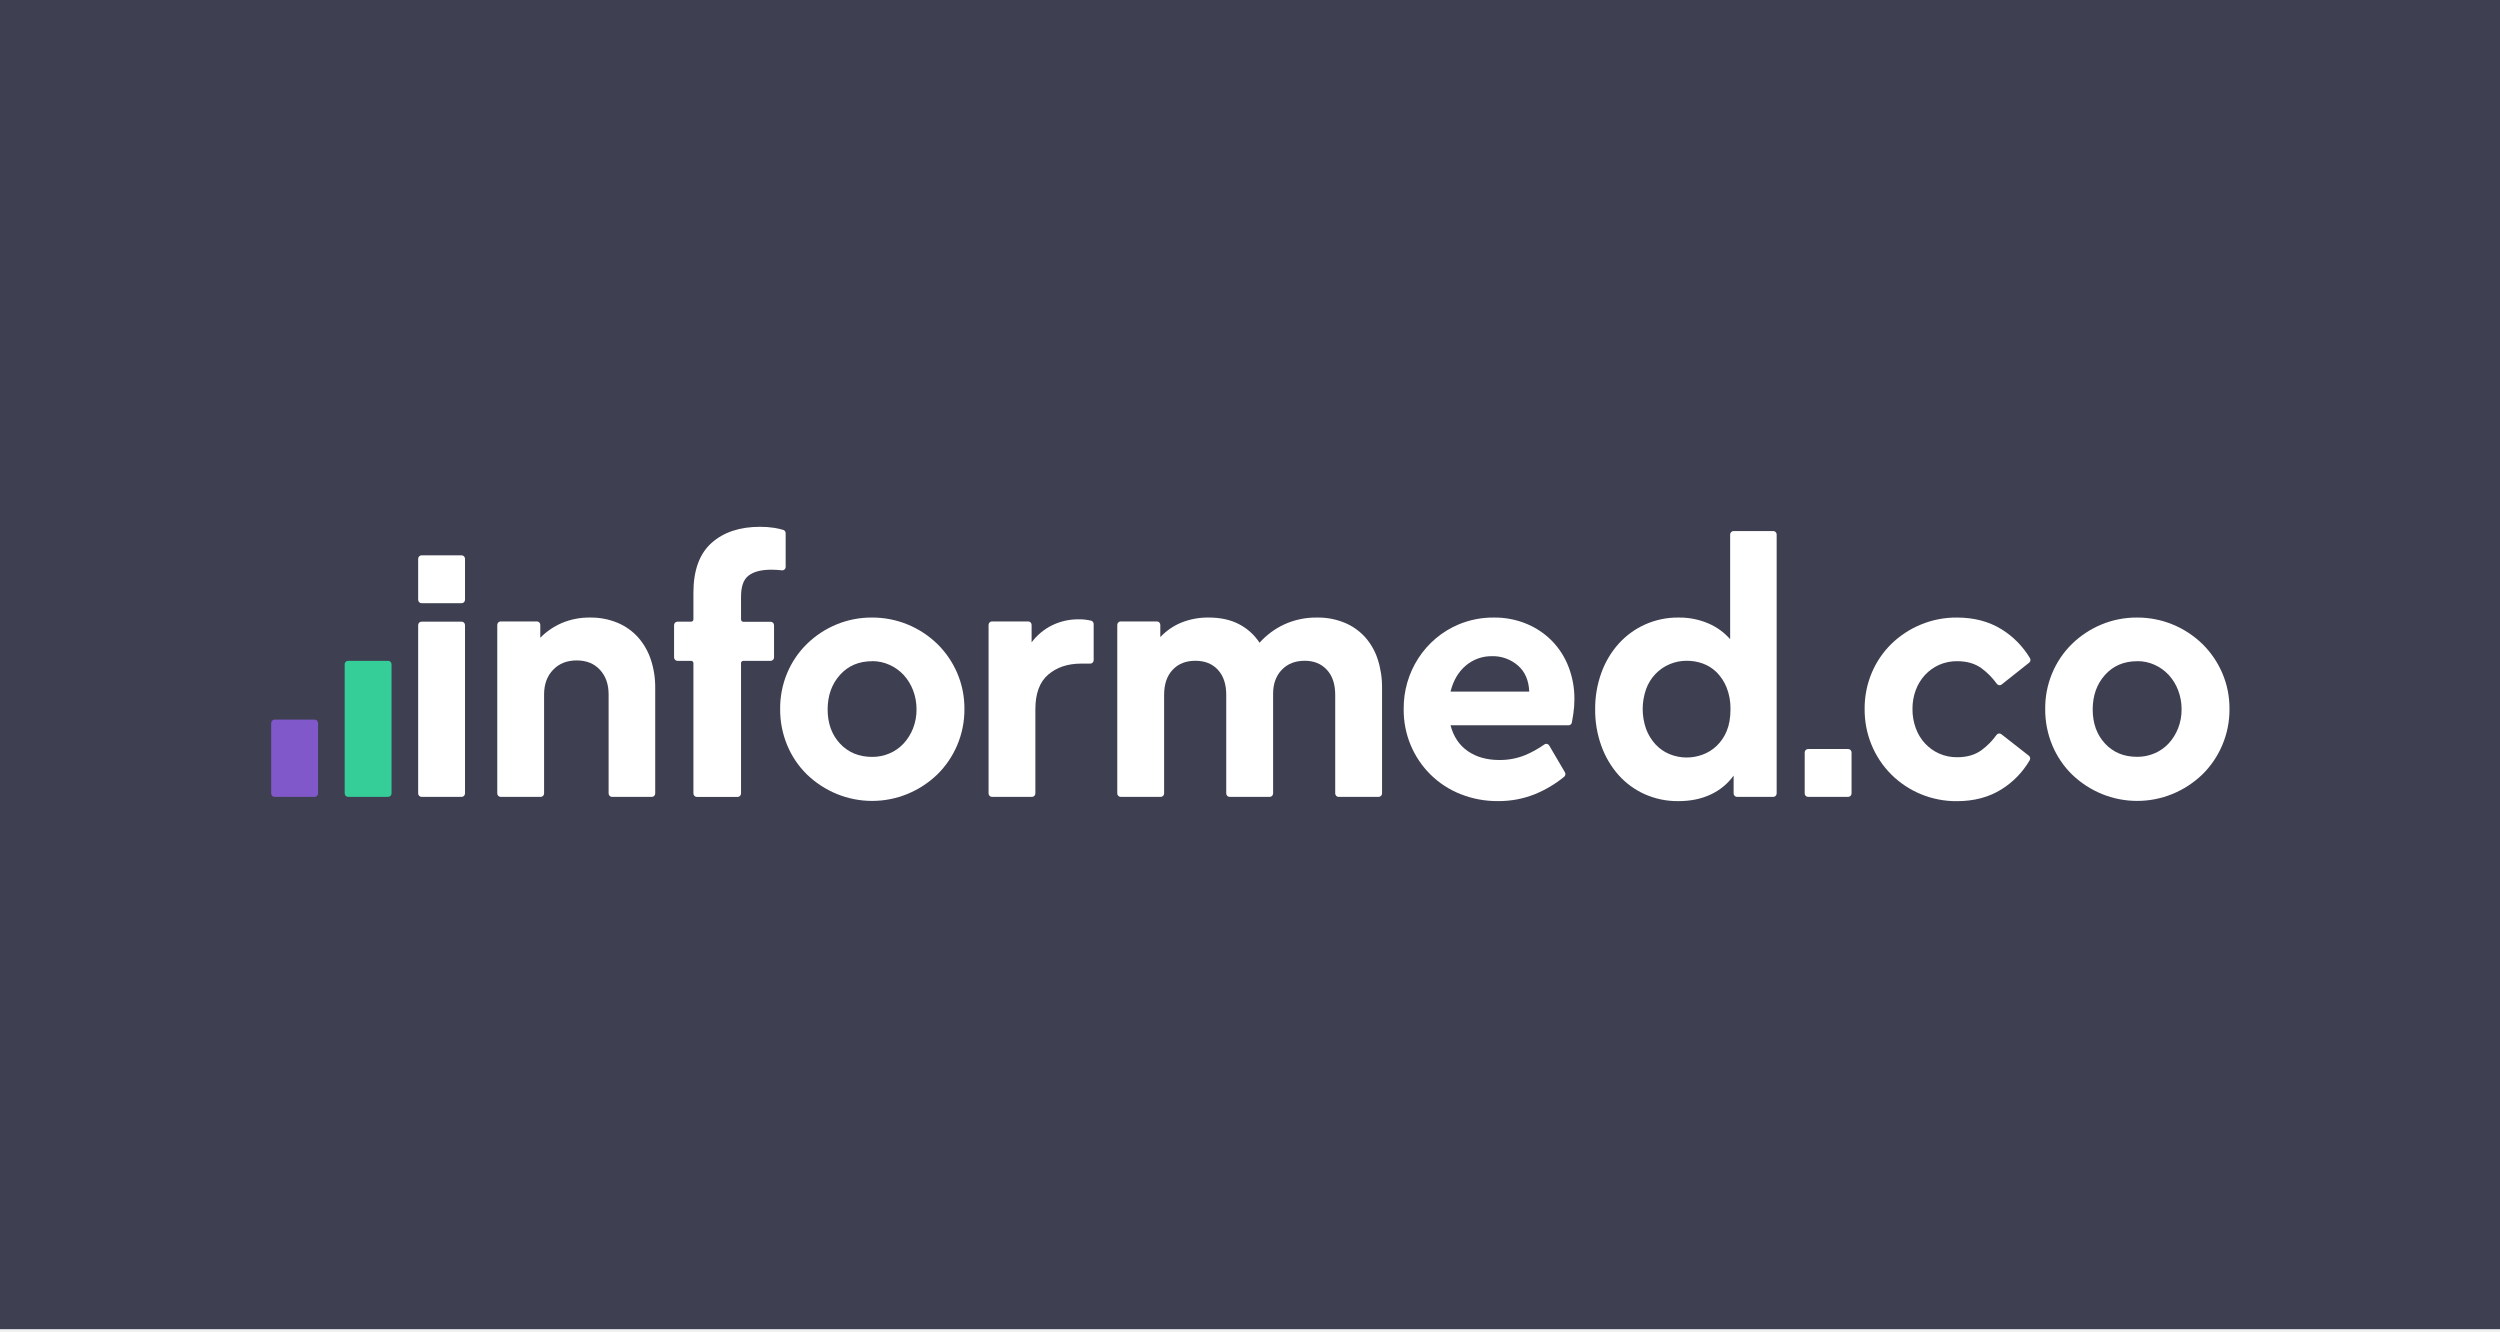
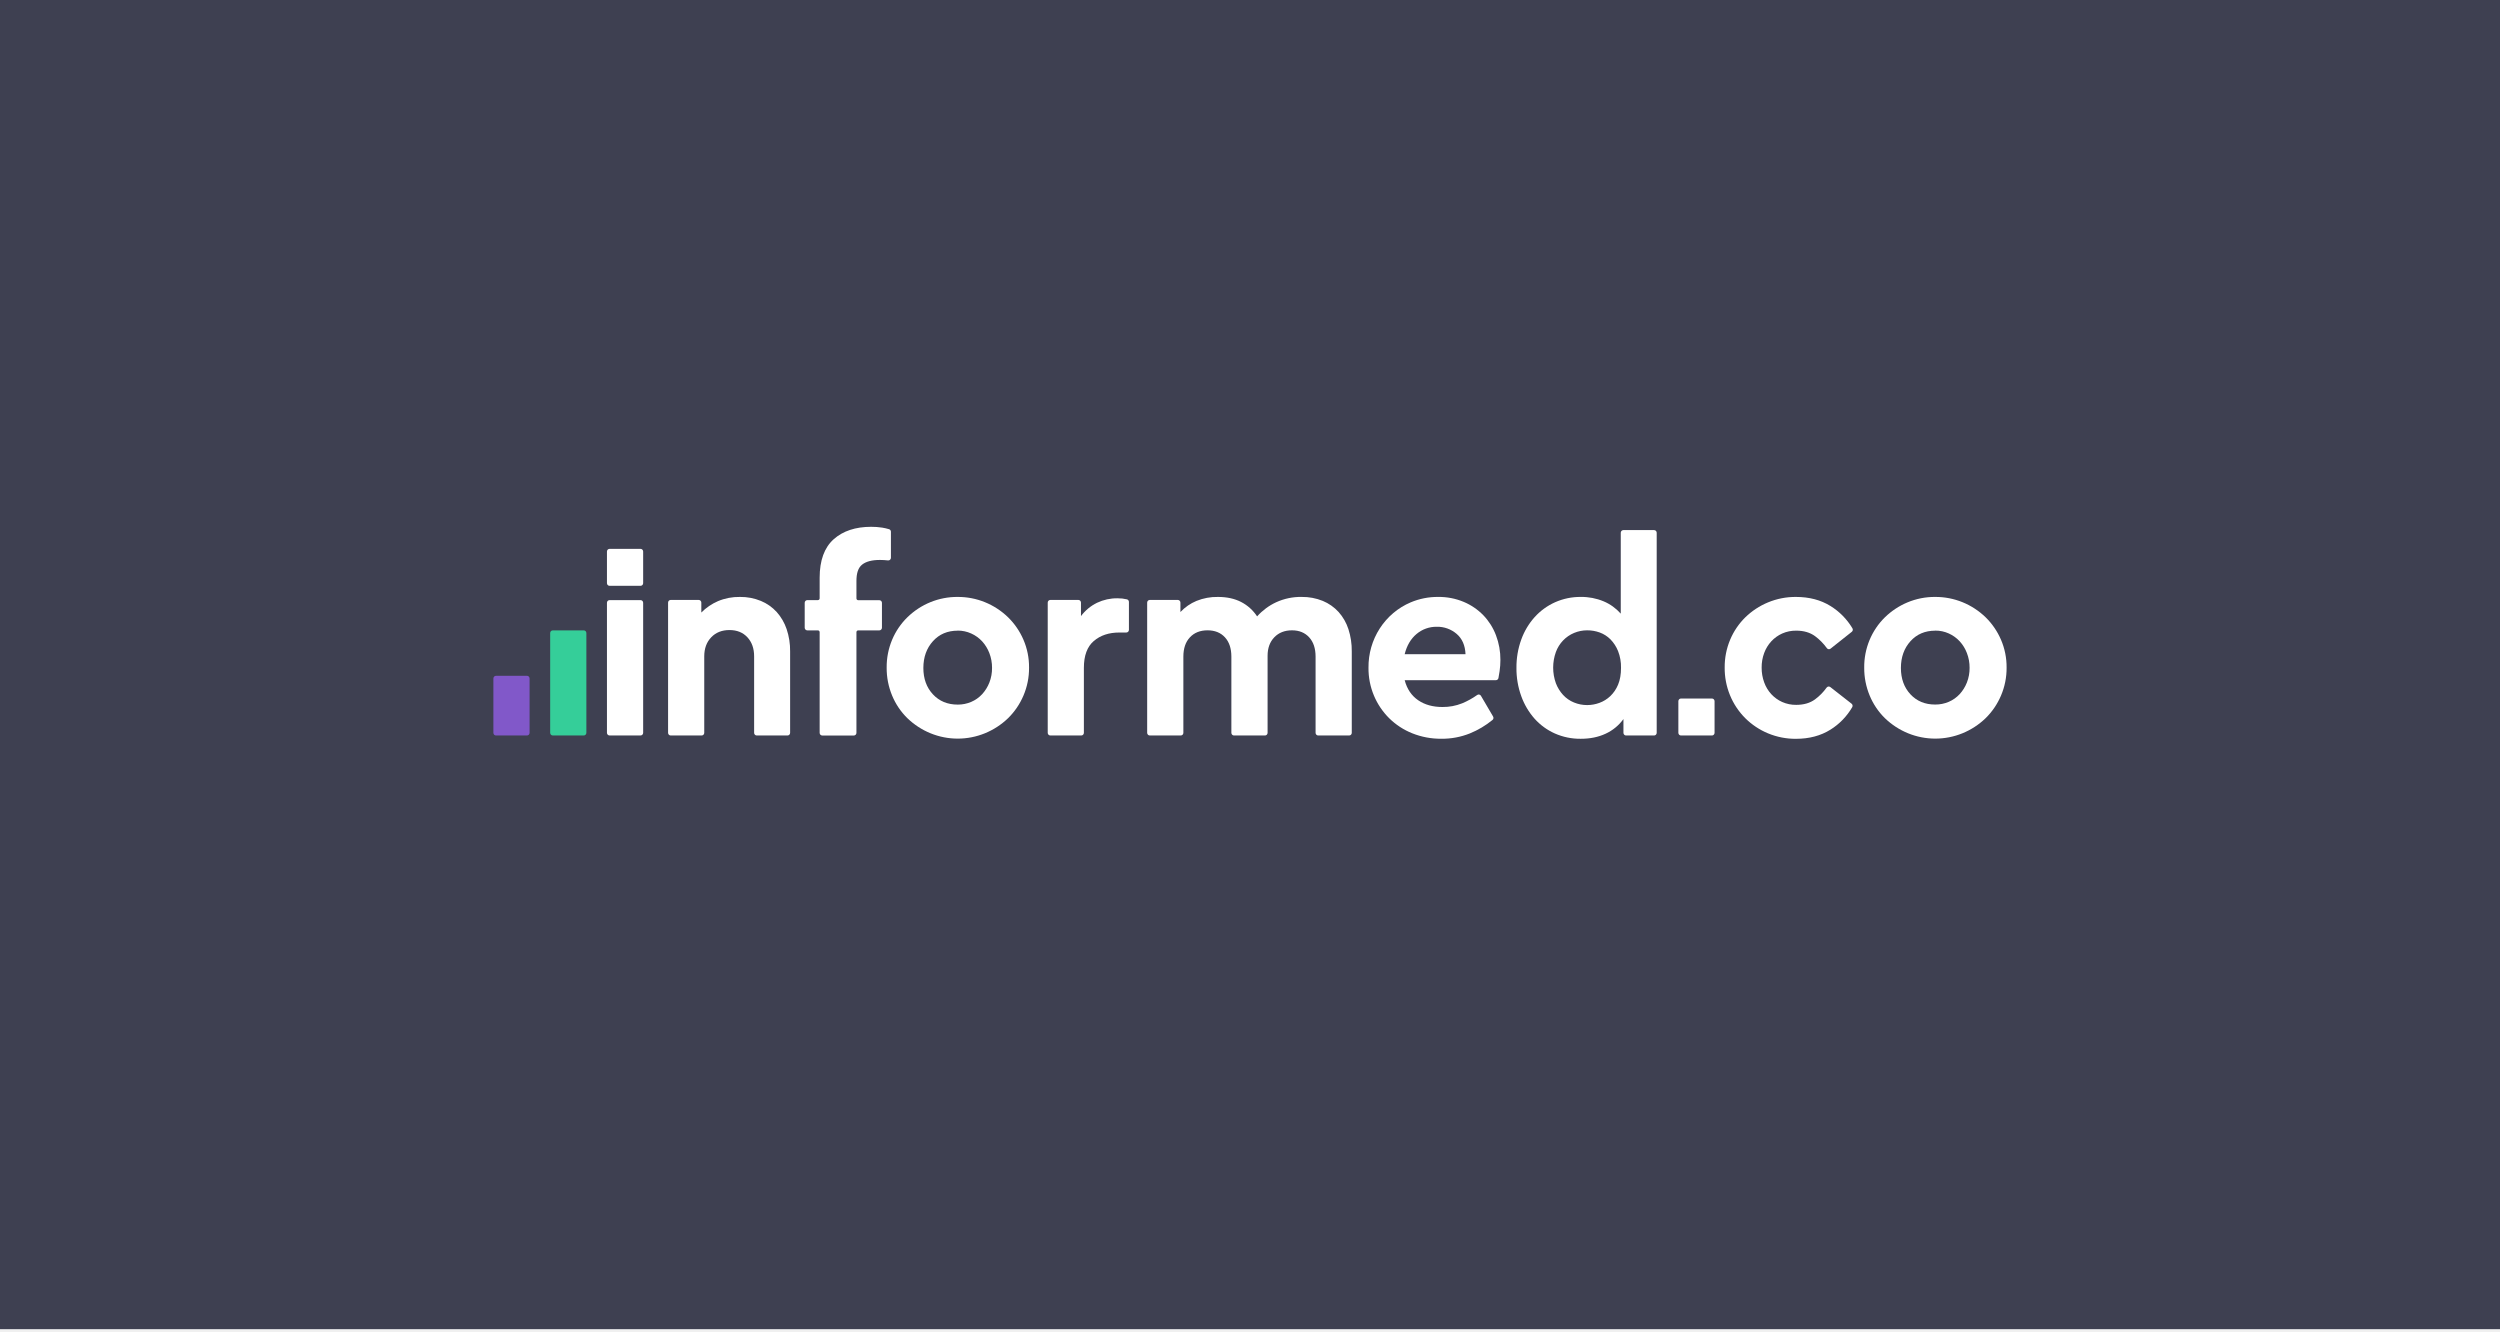
<svg xmlns="http://www.w3.org/2000/svg" width="802" height="427" viewBox="0 0 802 427" fill="none">
  <rect width="802" height="426.397" fill="#3E4051" />
  <g clip-path="url(#clip0)">
-     <path d="M189.361 198.112C192.335 198.072 195.286 198.633 198.046 199.763C200.544 200.791 202.791 202.366 204.628 204.377C206.459 206.435 207.861 208.853 208.748 211.482C209.745 214.464 210.233 217.599 210.192 220.75V254.531C210.192 254.824 210.078 255.106 209.875 255.313C209.672 255.52 209.396 255.637 209.109 255.637H196.329C196.042 255.637 195.766 255.52 195.563 255.313C195.36 255.106 195.246 254.824 195.246 254.531V222.777C195.246 219.519 194.319 216.886 192.464 214.876C190.61 212.866 188.124 211.862 185.006 211.862C181.879 211.862 179.353 212.866 177.429 214.876C175.505 216.886 174.542 219.519 174.542 222.777V254.531C174.542 254.824 174.428 255.106 174.225 255.313C174.022 255.52 173.747 255.637 173.46 255.637H160.608C160.32 255.637 160.045 255.52 159.842 255.313C159.639 255.106 159.525 254.824 159.525 254.531V200.464C159.525 200.17 159.639 199.889 159.842 199.682C160.045 199.474 160.32 199.358 160.608 199.358H172.244C172.531 199.358 172.806 199.474 173.009 199.682C173.212 199.889 173.326 200.17 173.326 200.464V204.587C175.312 202.58 177.655 200.977 180.229 199.867C183.124 198.652 186.232 198.055 189.361 198.112V198.112Z" fill="white" />
-     <path d="M479.242 198.112C482.865 198.066 486.462 198.762 489.817 200.161C492.881 201.439 495.663 203.332 497.997 205.729C500.277 208.103 502.058 210.929 503.229 214.032C504.47 217.292 505.094 220.763 505.069 224.261C505.072 225.822 504.959 227.38 504.734 228.923C504.575 230.029 504.412 230.972 504.254 231.786C504.204 232.041 504.068 232.269 503.87 232.431C503.672 232.593 503.425 232.68 503.171 232.675H465.325C466.287 236.315 468.143 239.083 470.892 240.977C473.642 242.871 477.017 243.815 481.017 243.807C483.816 243.839 486.595 243.318 489.2 242.274C491.401 241.359 493.496 240.197 495.446 238.81C495.568 238.725 495.705 238.667 495.85 238.638C495.994 238.61 496.143 238.611 496.287 238.643C496.431 238.675 496.567 238.737 496.686 238.825C496.806 238.912 496.907 239.024 496.983 239.153L502.035 247.761C502.168 247.99 502.217 248.26 502.171 248.522C502.125 248.784 501.988 249.02 501.786 249.187C498.938 251.514 495.769 253.397 492.383 254.778C488.624 256.278 484.619 257.029 480.584 256.989C476.434 257.032 472.314 256.26 468.449 254.715C464.884 253.294 461.631 251.164 458.877 248.45C456.201 245.794 454.063 242.626 452.584 239.127C451.044 235.465 450.267 231.516 450.304 227.53C450.23 221.729 451.861 216.039 454.986 211.195C458.112 206.351 462.588 202.575 467.836 200.356C471.452 198.834 475.331 198.07 479.242 198.112V198.112ZM478.682 210.505C475.6 210.44 472.598 211.51 470.225 213.519C467.848 215.527 466.215 218.311 465.325 221.874H490.582C490.431 218.235 489.206 215.431 486.909 213.46C484.607 211.49 481.685 210.437 478.682 210.498V210.505Z" fill="white" />
-     <path d="M237.722 191.512C237.722 188.255 238.444 185.985 240.089 184.691C241.735 183.398 244.17 182.756 247.508 182.756C248.62 182.765 249.732 182.832 250.838 182.955C250.99 182.973 251.144 182.957 251.289 182.909C251.434 182.861 251.568 182.782 251.682 182.678C251.795 182.574 251.886 182.446 251.947 182.303C252.009 182.16 252.041 182.006 252.04 181.85V171.053C252.04 170.816 251.966 170.585 251.828 170.395C251.69 170.205 251.496 170.064 251.275 169.995C250.337 169.715 249.382 169.496 248.417 169.339C246.887 169.102 245.342 168.989 243.795 169C237.34 169 232.137 170.725 228.28 174.159C224.422 177.594 222.449 182.933 222.449 190.134V198.695C222.449 198.89 222.373 199.077 222.237 199.216C222.102 199.354 221.918 199.432 221.727 199.432H217.325C217.038 199.432 216.763 199.548 216.56 199.755C216.357 199.963 216.243 200.244 216.243 200.537V210.892C216.243 211.185 216.357 211.467 216.56 211.674C216.763 211.881 217.038 211.998 217.325 211.998H221.727C221.918 211.998 222.102 212.075 222.237 212.214C222.373 212.352 222.449 212.539 222.449 212.735V254.542C222.449 254.835 222.563 255.116 222.766 255.324C222.969 255.531 223.244 255.648 223.531 255.648H236.64C236.927 255.648 237.202 255.531 237.405 255.324C237.608 255.116 237.722 254.835 237.722 254.542V212.735C237.722 212.539 237.798 212.352 237.934 212.214C238.069 212.075 238.252 211.998 238.444 211.998H247.23C247.517 211.998 247.792 211.881 247.995 211.674C248.198 211.467 248.312 211.185 248.312 210.892V200.574C248.312 200.281 248.198 200 247.995 199.792C247.792 199.585 247.517 199.468 247.23 199.468H238.447C238.256 199.468 238.073 199.391 237.937 199.253C237.802 199.114 237.726 198.927 237.726 198.731L237.722 191.512Z" fill="white" />
-     <path d="M568.869 255.637H557.229C556.942 255.637 556.667 255.52 556.464 255.313C556.261 255.105 556.147 254.824 556.147 254.531V248.815C554.231 251.457 551.681 253.551 548.743 254.896C545.736 256.301 542.303 257.002 538.445 257C534.734 257.05 531.055 256.296 527.649 254.789C524.457 253.367 521.592 251.275 519.242 248.65C516.84 245.929 514.97 242.765 513.732 239.326C512.368 235.562 511.69 231.574 511.73 227.56C511.69 223.546 512.369 219.558 513.732 215.793C514.976 212.345 516.867 209.178 519.3 206.47C521.676 203.849 524.555 201.757 527.758 200.323C531.128 198.826 534.77 198.072 538.445 198.112C541.687 198.065 544.906 198.684 547.909 199.933C550.627 201.074 553.061 202.821 555.032 205.048V171.469C555.032 171.176 555.146 170.895 555.349 170.687C555.552 170.48 555.827 170.364 556.114 170.364H568.869C569.157 170.364 569.432 170.48 569.635 170.687C569.838 170.895 569.952 171.176 569.952 171.469V254.531C569.952 254.824 569.838 255.105 569.635 255.313C569.432 255.52 569.157 255.637 568.869 255.637V255.637ZM541.119 211.976C539.248 211.964 537.394 212.331 535.663 213.055C533.929 213.773 532.359 214.851 531.055 216.222C529.751 217.592 528.739 219.224 528.086 221.015C526.601 225.181 526.601 229.747 528.086 233.913C528.775 235.723 529.795 237.383 531.092 238.803C532.354 240.168 533.894 241.234 535.602 241.928C537.352 242.651 539.224 243.017 541.112 243.008C542.834 243.003 544.543 242.695 546.163 242.098C547.835 241.491 549.368 240.543 550.67 239.312C552.072 237.974 553.179 236.347 553.917 234.539C554.733 232.606 555.14 230.272 555.14 227.538C555.191 225.166 554.775 222.807 553.917 220.602C553.189 218.773 552.111 217.11 550.745 215.712C549.478 214.448 547.958 213.478 546.289 212.871C544.629 212.272 542.88 211.969 541.119 211.976V211.976Z" fill="white" />
-     <path d="M685.602 198.112C693.388 198.076 700.885 201.112 706.53 206.588C709.217 209.223 711.374 212.371 712.877 215.852C714.454 219.504 715.251 223.458 715.215 227.449C715.247 231.459 714.451 235.431 712.877 239.105C711.384 242.61 709.227 245.778 706.53 248.428C700.874 253.89 693.386 256.933 685.602 256.933C677.819 256.933 670.331 253.89 664.675 248.428C661.986 245.784 659.847 242.613 658.386 239.105C656.848 235.422 656.071 231.453 656.105 227.449C656.064 223.559 656.803 219.701 658.277 216.113C659.751 212.525 661.928 209.284 664.675 206.588C667.388 203.946 670.56 201.844 674.027 200.39C677.699 198.852 681.634 198.077 685.602 198.112V198.112ZM685.602 212.116C681.369 212.116 677.936 213.575 675.305 216.493C672.673 219.412 671.35 223.107 671.336 227.578C671.336 232.052 672.659 235.709 675.305 238.549C677.951 241.389 681.383 242.801 685.602 242.787C687.532 242.802 689.445 242.416 691.224 241.652C692.927 240.922 694.462 239.838 695.731 238.468C697.02 237.063 698.039 235.425 698.736 233.636C699.494 231.702 699.873 229.635 699.851 227.552C699.869 225.452 699.49 223.368 698.736 221.413C698.048 219.603 697.027 217.943 695.731 216.523C694.454 215.149 692.922 214.048 691.224 213.284C689.454 212.483 687.538 212.076 685.602 212.09V212.116Z" fill="white" />
-     <path d="M279.772 198.112C287.557 198.076 295.055 201.112 300.7 206.588C303.387 209.224 305.543 212.371 307.047 215.852C308.624 219.505 309.421 223.458 309.385 227.449C309.417 231.459 308.621 235.431 307.047 239.105C305.553 242.61 303.396 245.778 300.7 248.429C295.045 253.891 287.556 256.935 279.772 256.935C271.988 256.935 264.5 253.891 258.845 248.429C256.153 245.786 254.013 242.615 252.552 239.105C251.016 235.421 250.239 231.453 250.272 227.449C250.236 223.464 251.013 219.515 252.552 215.852C254.023 212.366 256.162 209.216 258.845 206.588C264.473 201.087 271.982 198.046 279.772 198.112V198.112ZM279.772 212.116C275.539 212.116 272.106 213.575 269.474 216.494C266.843 219.412 265.52 223.107 265.505 227.578C265.505 232.052 266.828 235.709 269.474 238.549C272.12 241.389 275.553 242.81 279.772 242.813C281.702 242.828 283.615 242.442 285.394 241.678C287.098 240.948 288.634 239.864 289.904 238.494C291.191 237.088 292.21 235.449 292.91 233.662C293.665 231.728 294.042 229.661 294.021 227.578C294.038 225.478 293.661 223.394 292.91 221.439C292.219 219.626 291.2 217.963 289.904 216.538C288.626 215.164 287.093 214.063 285.394 213.299C283.625 212.492 281.709 212.08 279.772 212.09V212.116Z" fill="white" />
-     <path d="M346.07 198.676C347.405 198.659 348.738 198.808 350.039 199.118C350.27 199.18 350.475 199.319 350.621 199.512C350.767 199.705 350.847 199.943 350.847 200.187V211.78C350.847 212.073 350.733 212.355 350.53 212.562C350.327 212.769 350.052 212.886 349.765 212.886H346.838C342.532 212.886 339.007 214.061 336.263 216.412C333.518 218.764 332.146 222.477 332.146 227.552V254.531C332.146 254.824 332.032 255.105 331.829 255.313C331.626 255.52 331.35 255.637 331.063 255.637H318.218C317.931 255.637 317.655 255.52 317.452 255.313C317.249 255.105 317.135 254.824 317.135 254.531V200.463C317.135 200.17 317.249 199.889 317.452 199.682C317.655 199.474 317.931 199.358 318.218 199.358H329.858C330.145 199.358 330.42 199.474 330.623 199.682C330.826 199.889 330.94 200.17 330.94 200.463V206.065C332.705 203.707 334.995 201.812 337.619 200.537C340.265 199.281 343.152 198.645 346.07 198.676Z" fill="white" />
-     <path d="M422.542 198.112C425.551 198.064 428.54 198.625 431.335 199.763C433.829 200.792 436.072 202.367 437.906 204.377C439.731 206.43 441.115 208.85 441.969 211.482C442.931 214.471 443.401 217.603 443.361 220.75V254.531C443.361 254.824 443.247 255.105 443.044 255.313C442.841 255.52 442.566 255.636 442.279 255.636H429.419C429.132 255.636 428.857 255.52 428.654 255.313C428.451 255.105 428.337 254.824 428.337 254.531V222.891C428.337 219.483 427.447 216.812 425.667 214.876C423.887 212.94 421.511 211.973 418.541 211.975C415.498 211.975 413.049 212.942 411.194 214.876C409.34 216.809 408.412 219.368 408.412 222.552V254.531C408.412 254.824 408.298 255.105 408.095 255.313C407.892 255.52 407.617 255.636 407.33 255.636H394.459C394.172 255.636 393.897 255.52 393.694 255.313C393.491 255.105 393.377 254.824 393.377 254.531V222.891C393.377 219.483 392.486 216.812 390.703 214.876C388.921 212.94 386.509 211.973 383.469 211.975C380.423 211.975 377.993 212.942 376.177 214.876C374.36 216.809 373.451 219.481 373.449 222.891V254.531C373.449 254.824 373.335 255.105 373.132 255.313C372.929 255.52 372.653 255.636 372.366 255.636H359.503C359.216 255.636 358.941 255.52 358.738 255.313C358.535 255.105 358.421 254.824 358.421 254.531V200.463C358.421 200.17 358.535 199.889 358.738 199.682C358.941 199.474 359.216 199.358 359.503 199.358H371.143C371.43 199.358 371.706 199.474 371.909 199.682C372.112 199.889 372.226 200.17 372.226 200.463V204.377C374.111 202.376 376.386 200.802 378.904 199.756C381.738 198.613 384.764 198.055 387.809 198.112C391.519 198.112 394.729 198.814 397.44 200.216C400.113 201.591 402.394 203.647 404.061 206.186C406.282 203.707 408.971 201.713 411.966 200.323C415.29 198.803 418.901 198.048 422.542 198.112Z" fill="white" />
-     <path d="M627.77 198.112C633.262 198.112 638.031 199.363 642.077 201.864C645.802 204.155 648.932 207.329 651.202 211.117C651.348 211.35 651.404 211.631 651.357 211.904C651.31 212.177 651.165 212.422 650.949 212.591L642.127 219.593C642.013 219.682 641.883 219.748 641.745 219.786C641.606 219.824 641.461 219.833 641.318 219.813C641.176 219.794 641.039 219.745 640.915 219.67C640.791 219.596 640.683 219.497 640.597 219.379C639.219 217.464 637.559 215.779 635.676 214.382C633.593 212.869 630.995 212.111 627.882 212.108C625.873 212.078 623.88 212.485 622.037 213.302C620.338 214.065 618.806 215.166 617.53 216.541C616.245 217.94 615.242 219.583 614.578 221.376C613.857 223.318 613.499 225.38 613.521 227.457C613.502 229.552 613.86 231.633 614.578 233.596C615.231 235.412 616.235 237.075 617.53 238.486C618.806 239.861 620.338 240.962 622.037 241.725C623.88 242.542 625.873 242.949 627.882 242.919C631.009 242.919 633.607 242.161 635.676 240.646C637.526 239.282 639.154 237.629 640.5 235.748C640.585 235.63 640.693 235.53 640.816 235.455C640.94 235.38 641.077 235.33 641.219 235.31C641.362 235.289 641.507 235.298 641.646 235.335C641.785 235.372 641.916 235.438 642.03 235.527L650.848 242.426C651.066 242.592 651.214 242.836 651.264 243.109C651.313 243.382 651.26 243.665 651.115 243.9C648.894 247.705 645.798 250.901 642.095 253.208C638.046 255.743 633.277 257.012 627.788 257.015C623.802 257.048 619.848 256.275 616.155 254.741C612.654 253.29 609.461 251.163 606.749 248.476C604.003 245.743 601.829 242.47 600.355 238.855C598.882 235.24 598.14 231.357 598.175 227.442C598.14 223.457 598.917 219.507 600.456 215.845C601.922 212.363 604.056 209.216 606.731 206.588C609.456 203.936 612.648 201.833 616.137 200.39C619.83 198.854 623.783 198.08 627.77 198.112V198.112Z" fill="white" />
-     <path d="M124.522 211.998H111.659C111.061 211.998 110.576 212.493 110.576 213.103V254.527C110.576 255.138 111.061 255.633 111.659 255.633H124.522C125.12 255.633 125.604 255.138 125.604 254.527V213.103C125.604 212.493 125.12 211.998 124.522 211.998Z" fill="#35CE99" />
-     <path d="M148.094 199.431H135.231C134.633 199.431 134.148 199.926 134.148 200.537V254.527C134.148 255.138 134.633 255.632 135.231 255.632H148.094C148.692 255.632 149.177 255.138 149.177 254.527V200.537C149.177 199.926 148.692 199.431 148.094 199.431Z" fill="white" />
-     <path d="M148.094 178.154H135.231C134.633 178.154 134.148 178.649 134.148 179.259V192.396C134.148 193.007 134.633 193.502 135.231 193.502H148.094C148.692 193.502 149.177 193.007 149.177 192.396V179.259C149.177 178.649 148.692 178.154 148.094 178.154Z" fill="white" />
-     <path d="M100.946 230.854H88.082C87.485 230.854 87 231.349 87 231.96V254.531C87 255.141 87.485 255.636 88.082 255.636H100.946C101.544 255.636 102.028 255.141 102.028 254.531V231.96C102.028 231.349 101.544 230.854 100.946 230.854Z" fill="#8158C9" />
-     <path d="M592.893 240.288H580.03C579.432 240.288 578.947 240.783 578.947 241.394V254.531C578.947 255.142 579.432 255.636 580.03 255.636H592.893C593.491 255.636 593.976 255.142 593.976 254.531V241.394C593.976 240.783 593.491 240.288 592.893 240.288Z" fill="white" />
+     <path d="M237.375 191.496C239.673 191.465 241.954 191.898 244.086 192.772C246.017 193.566 247.753 194.783 249.172 196.337C250.587 197.927 251.67 199.795 252.356 201.827C253.126 204.132 253.504 206.554 253.471 208.989V235.092C253.471 235.319 253.383 235.536 253.226 235.696C253.069 235.857 252.857 235.947 252.635 235.947H242.759C242.537 235.947 242.325 235.857 242.168 235.696C242.011 235.536 241.923 235.319 241.923 235.092V210.555C241.923 208.038 241.206 206.003 239.773 204.45C238.34 202.897 236.419 202.12 234.01 202.12C231.593 202.12 229.642 202.897 228.155 204.45C226.668 206.003 225.924 208.038 225.924 210.555V235.092C225.924 235.319 225.836 235.536 225.679 235.696C225.522 235.857 225.31 235.947 225.088 235.947H215.156C214.934 235.947 214.722 235.857 214.565 235.696C214.408 235.536 214.32 235.319 214.32 235.092V193.313C214.32 193.086 214.408 192.869 214.565 192.709C214.722 192.549 214.934 192.459 215.156 192.459H224.148C224.37 192.459 224.583 192.549 224.74 192.709C224.896 192.869 224.985 193.086 224.985 193.313V196.499C226.519 194.948 228.33 193.71 230.318 192.852C232.556 191.913 234.957 191.452 237.375 191.496V191.496Z" fill="white" />
+     <path d="M461.374 191.496C464.174 191.46 466.953 191.998 469.546 193.079C471.913 194.067 474.063 195.53 475.866 197.382C477.628 199.216 479.004 201.4 479.909 203.797C480.868 206.317 481.351 208.999 481.331 211.702C481.333 212.908 481.246 214.112 481.072 215.304C480.949 216.159 480.824 216.888 480.701 217.517C480.663 217.713 480.558 217.89 480.405 218.015C480.252 218.141 480.061 218.207 479.865 218.203H450.62C451.363 221.017 452.797 223.155 454.922 224.619C457.046 226.082 459.654 226.811 462.745 226.806C464.908 226.83 467.055 226.428 469.069 225.621C470.77 224.914 472.388 224.016 473.895 222.944C473.989 222.879 474.095 222.834 474.207 222.812C474.319 222.789 474.434 222.791 474.545 222.816C474.656 222.84 474.761 222.888 474.854 222.956C474.946 223.023 475.024 223.11 475.083 223.209L478.986 229.861C479.09 230.038 479.127 230.246 479.092 230.449C479.056 230.651 478.951 230.834 478.794 230.963C476.594 232.761 474.145 234.216 471.528 235.283C468.624 236.443 465.529 237.023 462.411 236.991C459.204 237.025 456.021 236.428 453.034 235.235C450.279 234.136 447.765 232.491 445.637 230.394C443.57 228.341 441.917 225.893 440.775 223.189C439.585 220.359 438.984 217.308 439.012 214.228C438.955 209.746 440.216 205.349 442.631 201.605C445.046 197.862 448.505 194.945 452.56 193.23C455.354 192.053 458.352 191.464 461.374 191.496V191.496ZM460.941 201.072C458.56 201.022 456.24 201.849 454.406 203.402C452.569 204.952 451.307 207.104 450.62 209.857H470.137C470.02 207.045 469.074 204.878 467.298 203.356C465.52 201.833 463.262 201.02 460.941 201.067V201.072Z" fill="white" />
+     <path d="M274.745 186.396C274.745 183.879 275.303 182.125 276.574 181.125C277.845 180.126 279.727 179.63 282.306 179.63C283.166 179.637 284.025 179.688 284.88 179.784C284.997 179.797 285.116 179.785 285.228 179.748C285.341 179.711 285.444 179.65 285.532 179.569C285.62 179.489 285.69 179.39 285.737 179.28C285.785 179.169 285.809 179.05 285.808 178.93V170.586C285.809 170.403 285.751 170.225 285.645 170.078C285.538 169.931 285.389 169.823 285.217 169.769C284.492 169.552 283.755 169.383 283.009 169.262C281.827 169.079 280.633 168.991 279.437 169C274.449 169 270.429 170.333 267.448 172.987C264.468 175.641 262.943 179.767 262.943 185.331V191.946C262.943 192.097 262.884 192.242 262.779 192.349C262.675 192.455 262.533 192.515 262.385 192.515H258.983C258.762 192.515 258.549 192.605 258.392 192.766C258.235 192.926 258.147 193.143 258.147 193.37V201.371C258.147 201.598 258.235 201.815 258.392 201.975C258.549 202.136 258.762 202.226 258.983 202.226H262.385C262.533 202.226 262.675 202.286 262.779 202.392C262.884 202.499 262.943 202.644 262.943 202.795V235.101C262.943 235.327 263.031 235.545 263.188 235.705C263.345 235.865 263.557 235.955 263.779 235.955H273.909C274.13 235.955 274.343 235.865 274.5 235.705C274.657 235.545 274.745 235.327 274.745 235.101V202.795C274.745 202.644 274.804 202.499 274.908 202.392C275.013 202.286 275.155 202.226 275.303 202.226H282.092C282.314 202.226 282.526 202.136 282.683 201.975C282.84 201.815 282.928 201.598 282.928 201.371V193.398C282.928 193.172 282.84 192.954 282.683 192.794C282.526 192.634 282.314 192.544 282.092 192.544H275.305C275.157 192.544 275.016 192.484 274.911 192.377C274.807 192.27 274.748 192.125 274.748 191.974L274.745 186.396Z" fill="white" />
+     <path d="M530.632 235.947H521.637C521.415 235.947 521.202 235.856 521.045 235.696C520.889 235.536 520.8 235.319 520.8 235.092V230.676C519.32 232.717 517.349 234.335 515.079 235.374C512.756 236.46 510.103 237.002 507.122 237C504.254 237.039 501.411 236.456 498.779 235.292C496.312 234.193 494.099 232.576 492.283 230.548C490.427 228.446 488.982 226 488.026 223.343C486.972 220.434 486.447 217.353 486.478 214.251C486.448 211.149 486.972 208.068 488.026 205.159C488.987 202.494 490.448 200.047 492.328 197.954C494.163 195.929 496.388 194.312 498.863 193.204C501.467 192.047 504.282 191.465 507.122 191.496C509.627 191.459 512.114 191.938 514.435 192.903C516.535 193.784 518.416 195.135 519.939 196.855V170.908C519.939 170.681 520.027 170.464 520.184 170.304C520.341 170.144 520.554 170.054 520.775 170.054H530.632C530.853 170.054 531.066 170.144 531.223 170.304C531.38 170.464 531.468 170.681 531.468 170.908V235.092C531.468 235.319 531.38 235.536 531.223 235.696C531.066 235.856 530.853 235.947 530.632 235.947V235.947ZM509.188 202.208C507.742 202.2 506.31 202.483 504.972 203.043C503.632 203.597 502.419 204.431 501.411 205.489C500.403 206.548 499.622 207.81 499.117 209.194C497.97 212.412 497.97 215.941 499.117 219.16C499.649 220.559 500.437 221.841 501.439 222.939C502.415 223.993 503.605 224.817 504.925 225.354C506.277 225.912 507.723 226.195 509.182 226.188C510.513 226.184 511.834 225.946 513.086 225.485C514.377 225.016 515.562 224.283 516.568 223.332C517.651 222.298 518.507 221.041 519.077 219.644C519.707 218.15 520.023 216.347 520.023 214.234C520.062 212.401 519.741 210.578 519.077 208.875C518.515 207.461 517.682 206.176 516.627 205.096C515.647 204.119 514.473 203.37 513.183 202.9C511.9 202.438 510.549 202.203 509.188 202.208V202.208Z" fill="white" />
+     <path d="M620.834 191.496C626.85 191.468 632.644 193.814 637.005 198.045C639.082 200.082 640.748 202.514 641.91 205.204C643.128 208.026 643.744 211.081 643.717 214.166C643.742 217.264 643.126 220.333 641.91 223.172C640.756 225.88 639.089 228.329 637.005 230.377C632.635 234.597 626.849 236.949 620.834 236.949C614.82 236.949 609.033 234.597 604.663 230.377C602.585 228.334 600.932 225.883 599.803 223.172C598.615 220.326 598.015 217.26 598.041 214.166C598.009 211.159 598.58 208.178 599.719 205.406C600.858 202.633 602.54 200.129 604.663 198.045C606.76 196.004 609.21 194.38 611.89 193.256C614.727 192.067 617.768 191.469 620.834 191.496V191.496ZM620.834 202.317C617.563 202.317 614.91 203.444 612.877 205.7C610.843 207.955 609.821 210.81 609.81 214.265C609.81 217.722 610.832 220.548 612.877 222.742C614.921 224.937 617.574 226.028 620.834 226.017C622.325 226.029 623.804 225.731 625.178 225.14C626.494 224.576 627.68 223.738 628.661 222.68C629.657 221.595 630.444 220.328 630.983 218.947C631.569 217.452 631.861 215.855 631.845 214.245C631.858 212.622 631.566 211.011 630.983 209.501C630.451 208.102 629.663 206.82 628.661 205.722C627.674 204.661 626.49 203.81 625.178 203.219C623.811 202.6 622.33 202.286 620.834 202.297V202.317Z" fill="white" />
+     <path d="M307.238 191.496C313.254 191.468 319.048 193.814 323.41 198.045C325.486 200.082 327.152 202.514 328.314 205.204C329.532 208.026 330.148 211.081 330.121 214.165C330.146 217.264 329.53 220.333 328.314 223.172C327.16 225.88 325.493 228.329 323.41 230.377C319.04 234.598 313.253 236.95 307.238 236.95C301.223 236.95 295.437 234.598 291.067 230.377C288.987 228.334 287.333 225.884 286.204 223.172C285.017 220.326 284.417 217.26 284.442 214.165C284.415 211.086 285.015 208.034 286.204 205.204C287.341 202.51 288.994 200.076 291.067 198.045C295.416 193.794 301.218 191.445 307.238 191.496V191.496ZM307.238 202.317C303.967 202.317 301.314 203.444 299.281 205.7C297.247 207.955 296.225 210.81 296.214 214.265C296.214 217.722 297.236 220.548 299.281 222.742C301.325 224.937 303.978 226.035 307.238 226.037C308.73 226.049 310.208 225.751 311.582 225.16C312.899 224.596 314.086 223.758 315.067 222.7C316.062 221.613 316.849 220.347 317.39 218.966C317.973 217.471 318.265 215.874 318.249 214.265C318.262 212.642 317.97 211.032 317.39 209.521C316.856 208.12 316.068 206.835 315.067 205.734C314.079 204.672 312.895 203.821 311.582 203.231C310.216 202.608 308.735 202.289 307.238 202.297V202.317Z" fill="white" />
+     <path d="M358.468 191.931C359.5 191.918 360.53 192.033 361.535 192.273C361.714 192.321 361.872 192.428 361.985 192.577C362.098 192.727 362.159 192.91 362.16 193.099V202.057C362.16 202.284 362.071 202.501 361.915 202.661C361.758 202.822 361.545 202.912 361.323 202.912H359.062C355.735 202.912 353.011 203.82 350.89 205.637C348.769 207.454 347.708 210.323 347.708 214.245V235.092C347.708 235.319 347.62 235.536 347.463 235.696C347.307 235.856 347.094 235.946 346.872 235.946H336.946C336.724 235.946 336.512 235.856 336.355 235.696C336.198 235.536 336.11 235.319 336.11 235.092V193.312C336.11 193.086 336.198 192.869 336.355 192.708C336.512 192.548 336.724 192.458 336.946 192.458H345.941C346.163 192.458 346.375 192.548 346.532 192.708C346.689 192.869 346.777 193.086 346.777 193.312V197.641C348.141 195.819 349.91 194.354 351.938 193.369C353.983 192.399 356.214 191.907 358.468 191.931Z" fill="white" />
+     <path d="M417.56 191.496C419.885 191.459 422.195 191.892 424.355 192.771C426.282 193.567 428.015 194.784 429.432 196.337C430.842 197.923 431.912 199.793 432.572 201.827C433.315 204.137 433.679 206.557 433.648 208.988V235.092C433.648 235.319 433.56 235.536 433.403 235.696C433.246 235.856 433.033 235.946 432.812 235.946H422.874C422.653 235.946 422.44 235.856 422.283 235.696C422.126 235.536 422.038 235.319 422.038 235.092V210.643C422.038 208.01 421.35 205.945 419.975 204.449C418.599 202.953 416.764 202.206 414.468 202.208C412.117 202.208 410.225 202.955 408.791 204.449C407.358 205.943 406.642 207.921 406.642 210.381V235.092C406.642 235.319 406.554 235.536 406.397 235.696C406.24 235.856 406.027 235.946 405.805 235.946H395.86C395.638 235.946 395.425 235.856 395.269 235.696C395.112 235.536 395.024 235.319 395.024 235.092V210.643C395.024 208.01 394.335 205.945 392.957 204.449C391.58 202.953 389.717 202.206 387.367 202.208C385.014 202.208 383.136 202.955 381.732 204.449C380.329 205.943 379.626 208.008 379.624 210.643V235.092C379.624 235.319 379.536 235.536 379.38 235.696C379.223 235.856 379.01 235.946 378.788 235.946H368.848C368.626 235.946 368.414 235.856 368.257 235.696C368.1 235.536 368.012 235.319 368.012 235.092V193.313C368.012 193.086 368.1 192.869 368.257 192.708C368.414 192.548 368.626 192.458 368.848 192.458H377.843C378.065 192.458 378.277 192.548 378.434 192.708C378.591 192.869 378.679 193.086 378.679 193.313V196.337C380.136 194.791 381.894 193.574 383.84 192.766C386.029 191.883 388.368 191.451 390.721 191.496C393.588 191.496 396.068 192.038 398.163 193.122C400.229 194.184 401.991 195.773 403.279 197.735C404.996 195.819 407.074 194.278 409.388 193.204C411.957 192.03 414.747 191.446 417.56 191.496Z" fill="white" />
+     <path d="M576.146 191.496C580.389 191.496 584.074 192.462 587.201 194.395C590.079 196.165 592.498 198.618 594.252 201.545C594.365 201.725 594.408 201.942 594.372 202.153C594.336 202.364 594.223 202.554 594.057 202.684L587.24 208.094C587.152 208.164 587.051 208.215 586.944 208.244C586.837 208.273 586.725 208.28 586.615 208.265C586.505 208.25 586.399 208.212 586.303 208.154C586.207 208.097 586.124 208.02 586.058 207.929C584.992 206.45 583.709 205.147 582.254 204.068C580.645 202.898 578.637 202.313 576.232 202.311C574.679 202.288 573.14 202.602 571.715 203.234C570.403 203.823 569.219 204.674 568.233 205.737C567.24 206.817 566.465 208.087 565.952 209.473C565.395 210.973 565.118 212.567 565.135 214.171C565.12 215.79 565.397 217.398 565.952 218.915C566.457 220.318 567.232 221.603 568.233 222.694C569.219 223.756 570.403 224.607 571.715 225.197C573.14 225.828 574.679 226.143 576.232 226.119C578.648 226.119 580.656 225.534 582.254 224.363C583.684 223.309 584.942 222.032 585.982 220.578C586.048 220.487 586.131 220.41 586.227 220.352C586.322 220.293 586.428 220.255 586.538 220.239C586.648 220.223 586.76 220.23 586.868 220.259C586.975 220.288 587.076 220.338 587.164 220.407L593.979 225.738C594.147 225.867 594.262 226.055 594.3 226.266C594.338 226.477 594.297 226.695 594.185 226.877C592.469 229.818 590.076 232.287 587.215 234.07C584.086 236.029 580.401 237.01 576.159 237.011C573.079 237.037 570.024 236.44 567.17 235.254C564.465 234.133 561.997 232.49 559.902 230.414C557.78 228.301 556.1 225.772 554.961 222.979C553.823 220.185 553.25 217.185 553.277 214.16C553.25 211.08 553.85 208.028 555.039 205.198C556.172 202.508 557.821 200.076 559.888 198.045C561.994 195.996 564.46 194.371 567.156 193.256C570.01 192.069 573.065 191.471 576.146 191.496V191.496Z" fill="white" />
+     <path d="M187.272 202.226H177.332C176.87 202.226 176.496 202.608 176.496 203.08V235.089C176.496 235.561 176.87 235.944 177.332 235.944H187.272C187.734 235.944 188.108 235.561 188.108 235.089V203.08C188.108 202.608 187.734 202.226 187.272 202.226Z" fill="#35CE99" />
+     <path d="M205.487 192.515H195.547C195.085 192.515 194.711 192.898 194.711 193.369V235.089C194.711 235.561 195.085 235.943 195.547 235.943H205.487C205.949 235.943 206.323 235.561 206.323 235.089V193.369C206.323 192.898 205.949 192.515 205.487 192.515Z" fill="white" />
+     <path d="M205.487 176.073H195.547C195.085 176.073 194.711 176.456 194.711 176.928V187.079C194.711 187.551 195.085 187.933 195.547 187.933H205.487C205.949 187.933 206.323 187.551 206.323 187.079V176.928C206.323 176.456 205.949 176.073 205.487 176.073Z" fill="white" />
+     <path d="M169.054 216.796H159.114C158.652 216.796 158.278 217.179 158.278 217.651V235.092C158.278 235.564 158.652 235.946 159.114 235.946H169.054C169.516 235.946 169.89 235.564 169.89 235.092V217.651C169.89 217.179 169.516 216.796 169.054 216.796Z" fill="#8158C9" />
+     <path d="M549.195 224.086H539.255C538.793 224.086 538.419 224.469 538.419 224.941V235.092C538.419 235.564 538.793 235.947 539.255 235.947H549.195C549.657 235.947 550.032 235.564 550.032 235.092V224.941C550.032 224.469 549.657 224.086 549.195 224.086Z" fill="white" />
  </g>
  <defs>
    <clipPath id="clip0">
-       <rect width="628.222" height="88" fill="white" transform="translate(87 169)" />
+       <rect width="485.444" height="68" fill="white" transform="translate(158.278 169)" />
    </clipPath>
  </defs>
</svg>
